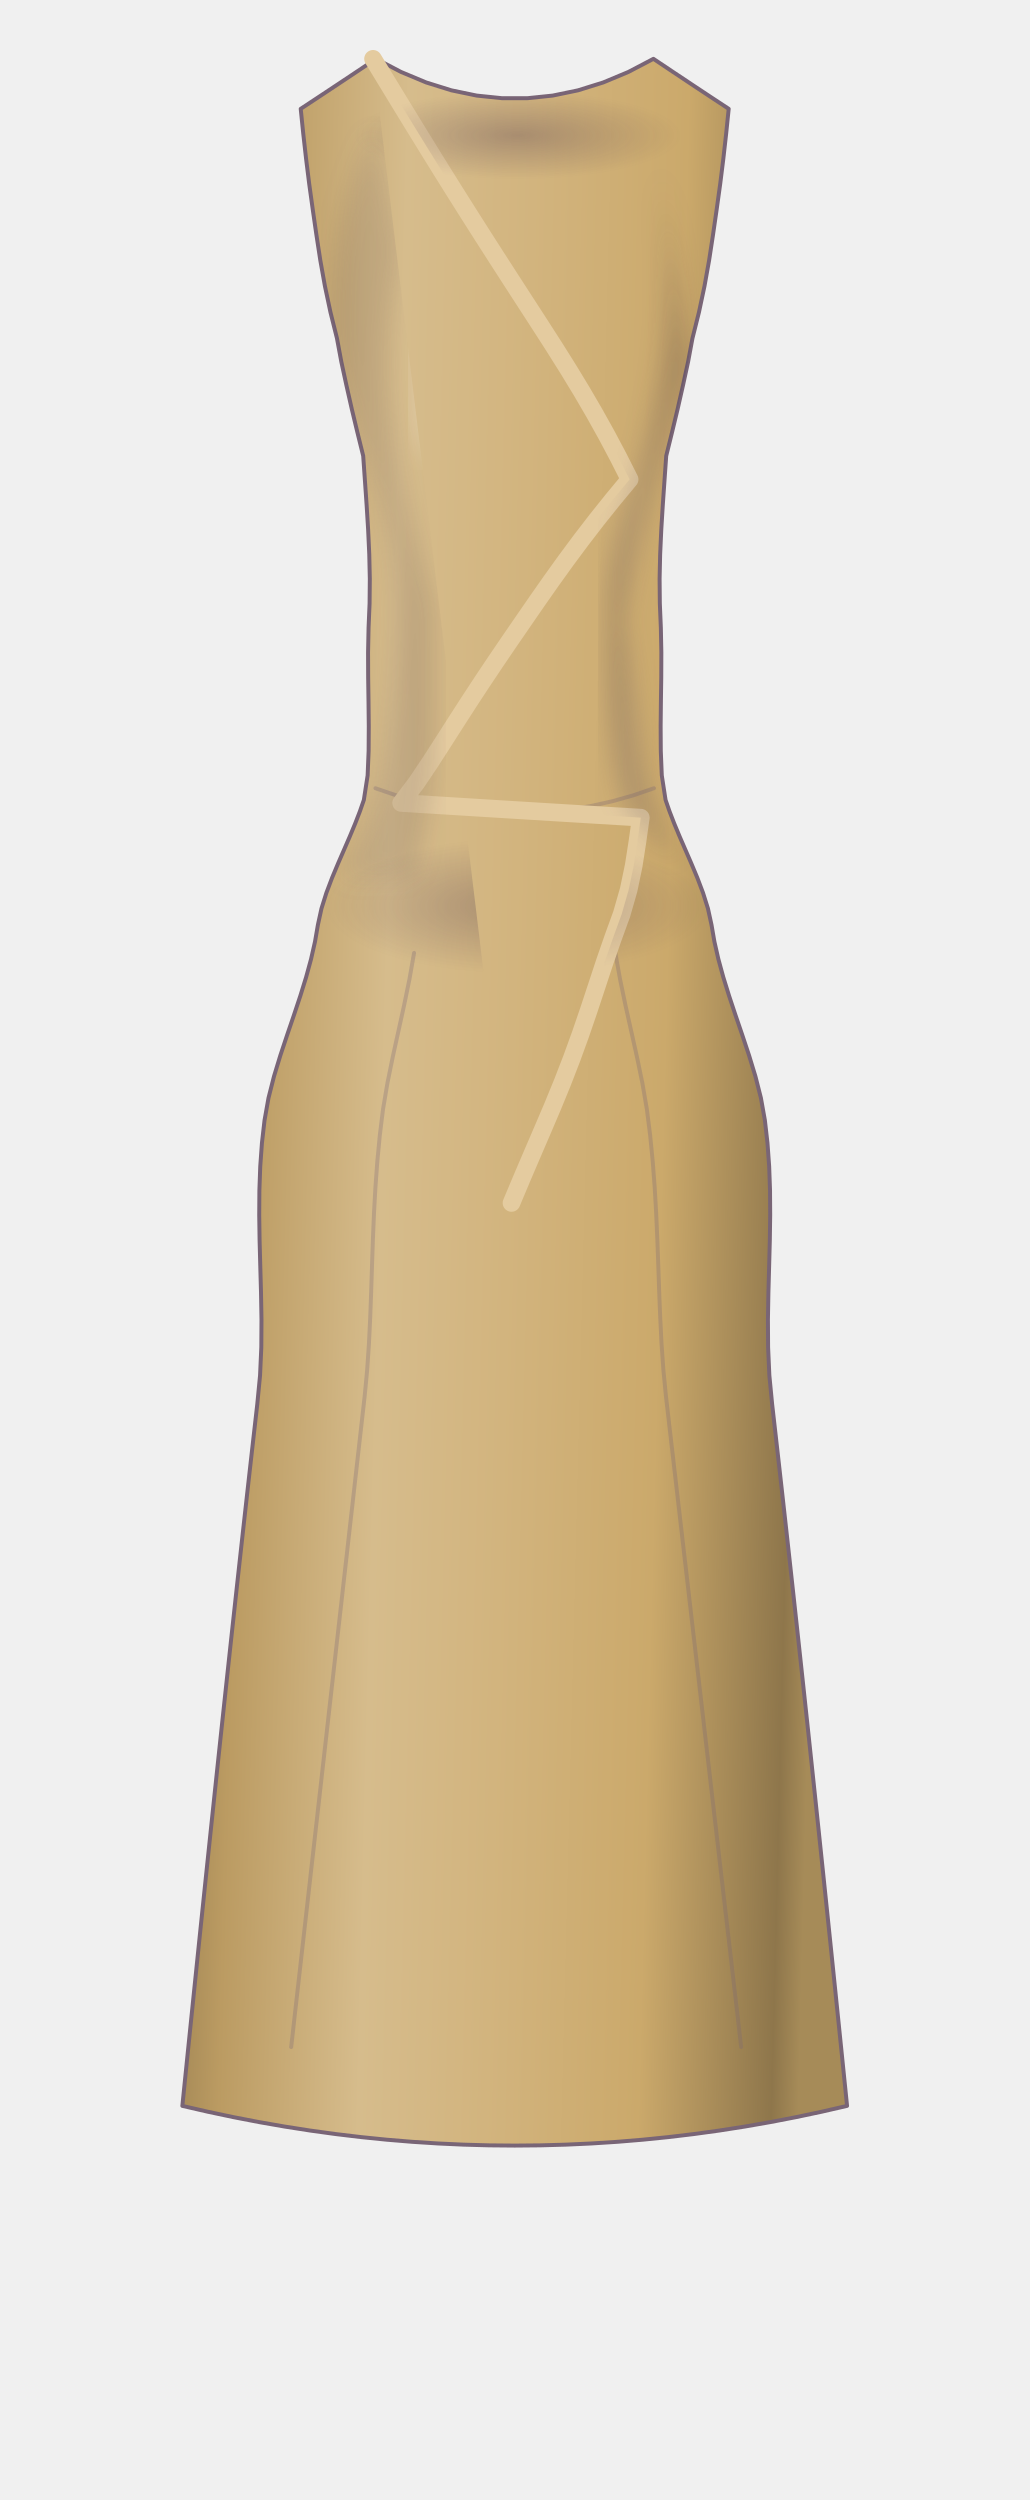
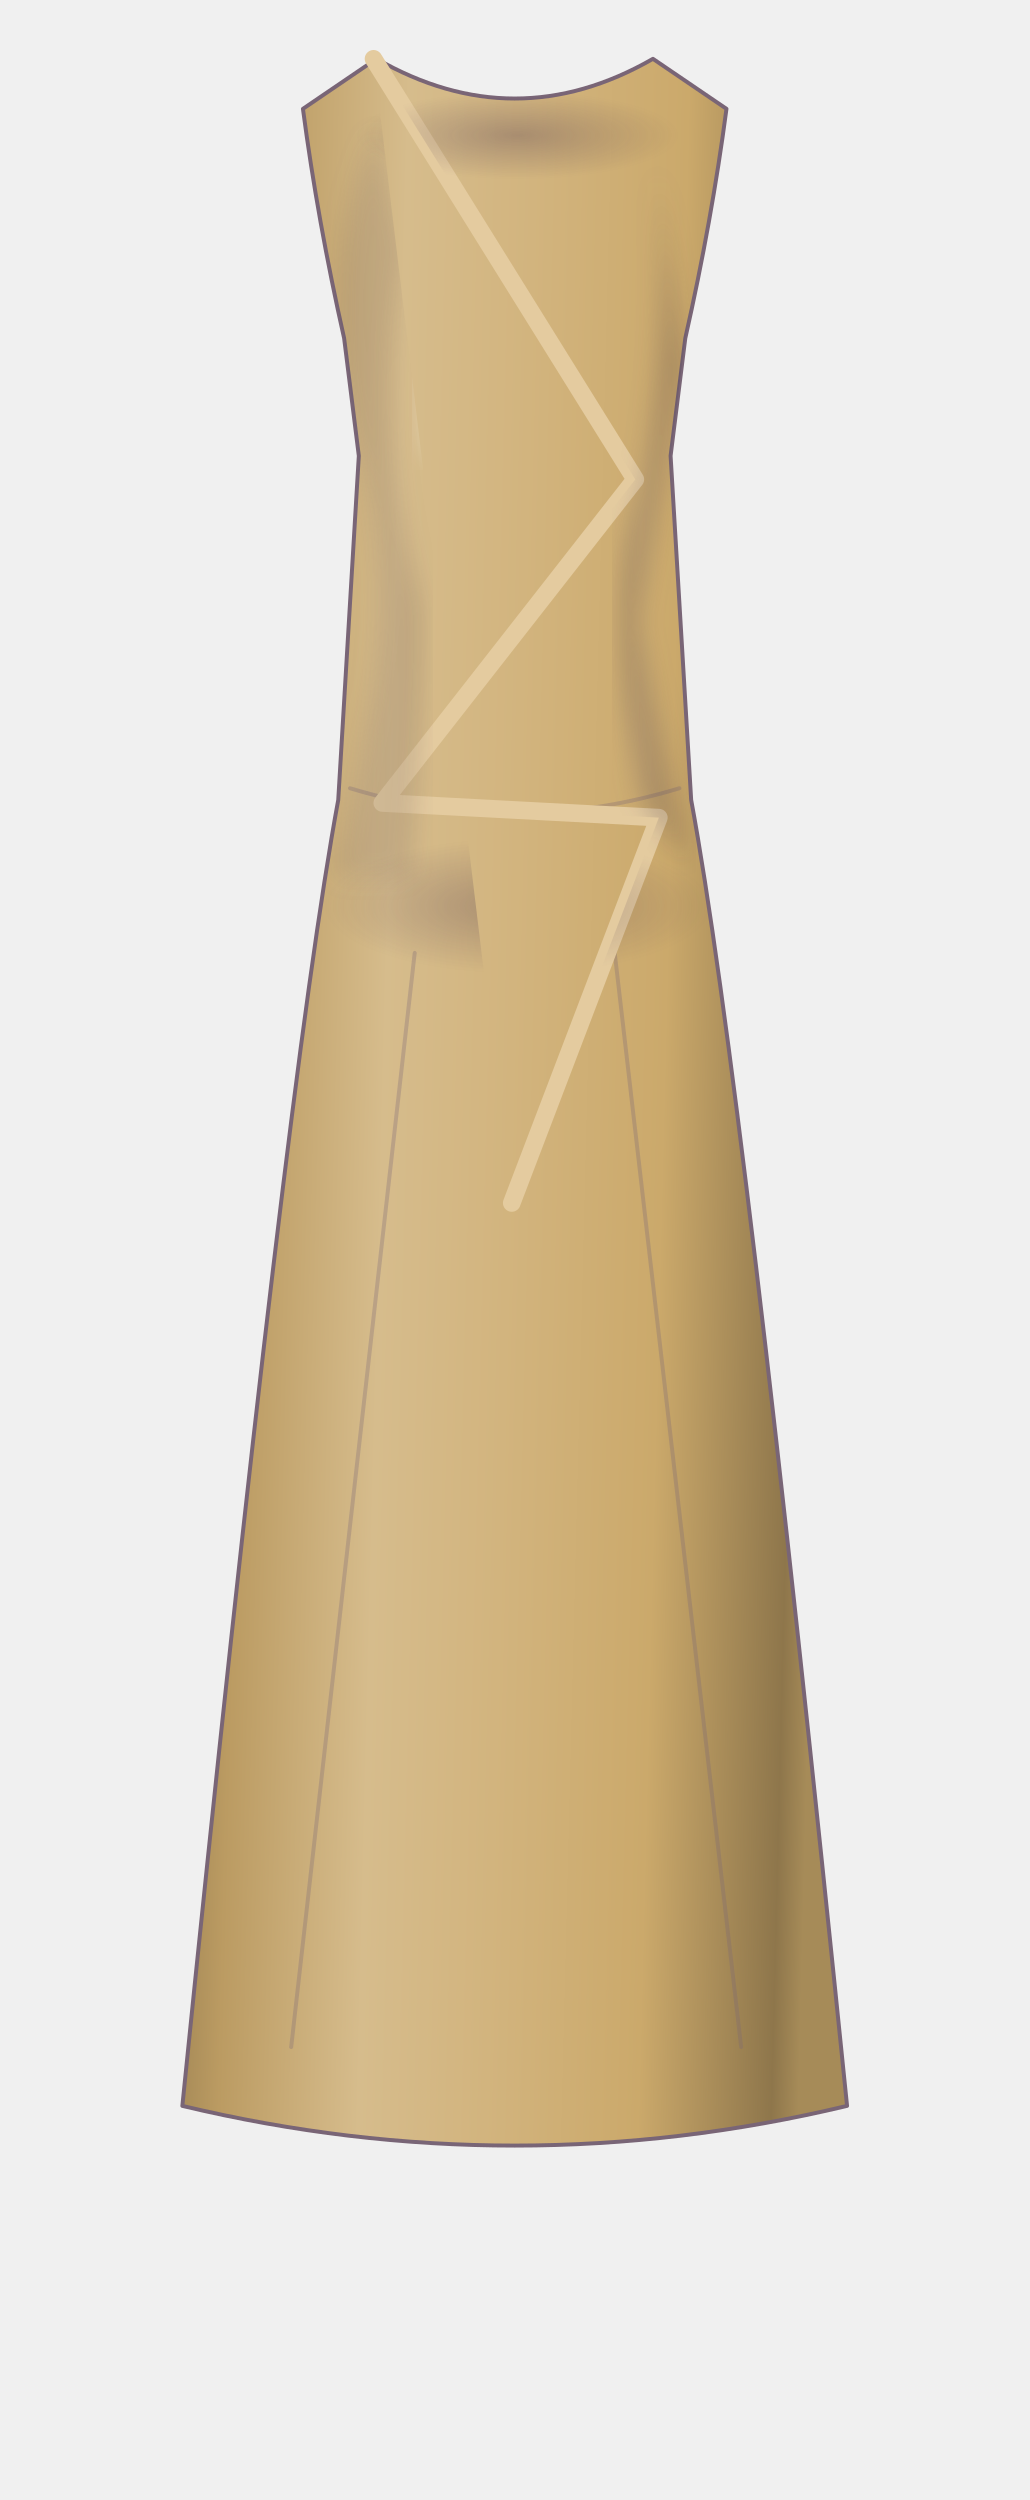
<svg xmlns="http://www.w3.org/2000/svg" width="350" height="850" viewBox="185 330 350 850" fill="none">
  <defs>
-     <linearGradient id="m7dtg3d-0" x1="0" y1="0" x2="1" y2=".08">
+     <linearGradient id="mvuzkvw-0" x1="0" y1="0" x2="1" y2=".08">
      <stop stop-color="#90784c" />
      <stop offset=".13" stop-color="#bb9b62" />
      <stop offset=".34" stop-color="#d6bc8c" />
      <stop offset=".53" stop-color="#d2b47e" />
      <stop offset=".76" stop-color="#cba96b" />
      <stop offset=".96" stop-color="#8e764b" />
      <stop offset="1" stop-color="#a68b58" />
    </linearGradient>
-     <linearGradient id="m7dtg3d-1" x1="0" y1="0" x2="1" y2=".08">
+     <linearGradient id="mvuzkvw-1" x1="0" y1="0" x2="1" y2=".08">
      <stop stop-color="#221728" />
      <stop offset=".13" stop-color="#2c1d34" />
      <stop offset=".34" stop-color="#5e5165" />
      <stop offset=".53" stop-color="#4b3d53" />
      <stop offset=".76" stop-color="#302039" />
      <stop offset=".96" stop-color="#221628" />
      <stop offset="1" stop-color="#271a2f" />
    </linearGradient>
  </defs>
  <g stroke="#796576" stroke-width="1.35" stroke-linecap="round" stroke-linejoin="round">
    <defs>
      <clipPath id="cloth-clip">
-         <path d="M312.836 350L306.485 354.25L300.103 358.5L293.689 362.75L287.242 367L288.108 375.469L289.067 383.988L290.134 392.556L291.327 401.173L292.577 409.84L293.911 418.556L295.48 427.321L297.349 436.136L299.557 445L301.047 453L302.779 461L304.591 469L306.513 477L308.486 485L309.07 493.357L309.65 501.714L310.164 510.071L310.548 518.429L310.736 526.786L310.659 535.143L310.309 543.5L310.142 551.857L310.172 560.214L310.292 568.571L310.384 576.929L310.332 585.286L309.993 593.643L308.704 602L307.348 605.902L305.76 610.006L303.967 614.314L302.012 618.826L299.962 623.54L297.907 628.458L295.969 633.578L294.3 638.902L293.091 644.43L292.102 650.16L290.757 656.094L289.08 662.23L287.119 668.57L284.943 675.114L282.642 681.86L280.331 688.81L278.155 695.962L276.289 703.318L274.942 710.878L274.056 718.64L273.482 726.606L273.19 734.774L273.136 743.146L273.261 751.722L273.493 760.5L273.743 769.482L273.903 778.666L273.845 788.054L273.419 797.646L272.472 807.44L271.334 817.438L270.181 827.638L269.014 838.042L267.833 848.65L266.638 859.46L265.428 870.474L264.205 881.69L262.967 893.11L261.714 904.734L260.448 916.56L259.167 928.59L257.872 940.822L256.563 953.258L255.24 965.898L253.902 978.74L252.55 991.786L251.184 1005.034L249.804 1018.486L248.409 1032.142L247 1046L255.692 1047.997L264.385 1049.834L273.077 1051.512L281.769 1053.03L290.462 1054.388L299.154 1055.586L307.846 1056.624L316.538 1057.503L325.231 1058.222L333.923 1058.781L342.615 1059.18L351.308 1059.42L360 1059.5L368.692 1059.42L377.385 1059.18L386.077 1058.781L394.769 1058.222L403.462 1057.503L412.154 1056.624L420.846 1055.586L429.538 1054.388L438.231 1053.03L446.923 1051.512L455.615 1049.834L464.308 1047.997L473 1046L471.591 1032.142L470.196 1018.486L468.816 1005.034L467.45 991.786L466.098 978.74L464.76 965.898L463.437 953.258L462.128 940.822L460.833 928.59L459.552 916.56L458.286 904.734L457.033 893.11L455.795 881.69L454.572 870.474L453.362 859.46L452.167 848.65L450.986 838.042L449.819 827.638L448.666 817.438L447.528 807.44L446.581 797.646L446.155 788.054L446.097 778.666L446.257 769.482L446.507 760.5L446.739 751.722L446.864 743.146L446.81 734.774L446.518 726.606L445.944 718.64L445.058 710.878L443.711 703.318L441.845 695.962L439.669 688.81L437.358 681.86L435.057 675.114L432.881 668.57L430.92 662.23L429.243 656.094L427.898 650.16L426.909 644.43L425.7 638.902L424.031 633.578L422.093 628.458L420.038 623.54L417.988 618.826L416.033 614.314L414.24 610.006L412.652 605.902L411.296 602L410.007 593.643L409.668 585.286L409.616 576.929L409.708 568.571L409.828 560.214L409.858 551.857L409.691 543.5L409.341 535.143L409.264 526.786L409.452 518.429L409.836 510.071L410.35 501.714L410.93 493.357L411.514 485L413.487 477L415.409 469L417.221 461L418.953 453L420.443 445L422.651 436.136L424.52 427.321L426.089 418.556L427.423 409.84L428.673 401.173L429.866 392.556L430.933 383.988L431.892 375.469L432.758 367L426.311 362.75L419.897 358.5L413.515 354.25L407.164 350L398.649 354.463L390.103 358.033L381.526 360.711L372.926 362.496L364.31 363.388L355.69 363.388L347.074 362.496L338.474 360.711L329.897 358.033L321.351 354.463L312.836 350Z" fill="url(#m7dtg3d-0)" />
-         <path d="M312.642 598L319.684 600.414L326.808 602.426L334.037 604.036L341.37 605.243L348.786 606.047L356.256 606.45L363.744 606.45L371.214 606.047L378.63 605.243L385.963 604.036L393.192 602.426L400.316 600.414L407.358 598M325.787 654L324.223 662.857L322.411 671.714L320.466 680.571L318.521 689.429L316.721 698.286L315.227 707.143L314.136 716L313.291 724.857L312.644 733.714L312.156 742.571L311.785 751.429L311.483 760.286L311.196 769.143L310.869 778L310.439 786.857L309.839 795.714L309 804.571L308 813.429L307 822.286L306 831.143L305 840L304 848.857L303 857.714L302 866.571L301 875.429L300 884.286L299 893.143L298 902L297 910.857L296 919.714L295 928.571L294 937.429L293 946.286L292 955.143L291 964L290 972.857L289 981.714L288 990.571L287 999.429L286 1008.286L285 1017.143L284 1026M394.213 654L395.801 662.857L397.639 671.714L399.61 680.571L401.583 689.429L403.411 698.286L404.933 707.143L406.05 716L406.921 724.857L407.592 733.714L408.102 742.571L408.495 751.429L408.819 760.286L409.125 769.143L409.473 778L409.923 786.857L410.543 795.714L411.405 804.571L412.429 813.429L413.452 822.286L414.476 831.143L415.5 840L416.524 848.857L417.548 857.714L418.571 866.571L419.595 875.429L420.619 884.286L421.643 893.143L422.667 902L423.69 910.857L424.714 919.714L425.738 928.571L426.762 937.429L427.786 946.286L428.81 955.143L429.833 964L430.857 972.857L431.881 981.714L432.905 990.571L433.929 999.429L434.952 1008.286L435.976 1017.143L437 1026" stroke="#796576" opacity="0.3" />
-         <path d="M311.833 350L316.413 357.526L320.998 365.053L325.6 372.579L330.23 380.105L334.894 387.632L339.598 395.158L344.344 402.684L349.129 410.211L353.949 417.737L358.798 425.263L363.666 432.789L368.539 440.316L373.374 447.842L378.103 455.368L382.679 462.895L387.071 470.421L391.264 477.947L395.257 485.474L399.065 493L393.367 499.875L387.869 506.75L382.575 513.625L377.47 520.5L372.529 527.375L367.713 534.25L362.97 541.125L358.245 548L353.569 554.875L348.973 561.75L344.467 568.625L340.036 575.5L335.641 582.375L331.219 589.25L326.606 596.125L321.398 603L328.679 603.455L335.981 603.909L343.307 604.364L350.658 604.818L358.034 605.273L365.436 605.727L372.866 606.182L380.323 606.636L387.81 607.091L395.326 607.545L402.872 608L401.726 616.188L400.449 624.375L398.741 632.563L396.393 640.75L393.417 648.938L390.582 657.125L387.88 665.313L385.175 673.5L382.368 681.688L379.394 689.875L376.224 698.063L372.867 706.25L369.374 714.438L365.85 722.625L362.349 730.813L358.907 739" fill="none" stroke="#e4cb9f" stroke-width="6" />
+         <path d="M313 350 L288 367 Q293 405 302 445 L307 485 L300 602 Q282.4 697 247 1046 Q360 1073 473 1046 Q437.6 697 420 602 L413 485 L418 445 Q427 405 432 367 L407 350 Q360 377 313 350Z" fill="url(#mvuzkvw-0)" />
+         <path d="M304 598 Q360 615 416 598 M326 654 L284 1026 M394 654 L437 1026" stroke="#796576" opacity="0.3" />
+         <path d="M312 350 L401 493 L315 603 L409 608 L359 739" fill="none" stroke="#e4cb9f" stroke-width="6" />
      </clipPath>
      <linearGradient id="cloth-round">
        <stop stop-color="#302039" stop-opacity=".24" />
        <stop offset=".3" stop-color="#fff" stop-opacity=".27" />
        <stop offset=".58" stop-color="#fff" stop-opacity="0" />
        <stop offset=".87" stop-color="#302039" stop-opacity=".26" />
        <stop offset="1" stop-color="#fff" stop-opacity=".1" />
      </linearGradient>
      <radialGradient id="cloth-occlusion">
        <stop stop-color="#46304a" stop-opacity=".3" />
        <stop offset="1" stop-color="#46304a" stop-opacity="0" />
      </radialGradient>
      <filter id="cloth-soft">
        <feGaussianBlur stdDeviation="4" />
      </filter>
    </defs>
-     <path d="M312.836 350L306.485 354.25L300.103 358.5L293.689 362.75L287.242 367L288.108 375.469L289.067 383.988L290.134 392.556L291.327 401.173L292.577 409.84L293.911 418.556L295.48 427.321L297.349 436.136L299.557 445L301.047 453L302.779 461L304.591 469L306.513 477L308.486 485L309.07 493.357L309.65 501.714L310.164 510.071L310.548 518.429L310.736 526.786L310.659 535.143L310.309 543.5L310.142 551.857L310.172 560.214L310.292 568.571L310.384 576.929L310.332 585.286L309.993 593.643L308.704 602L307.348 605.902L305.76 610.006L303.967 614.314L302.012 618.826L299.962 623.54L297.907 628.458L295.969 633.578L294.3 638.902L293.091 644.43L292.102 650.16L290.757 656.094L289.08 662.23L287.119 668.57L284.943 675.114L282.642 681.86L280.331 688.81L278.155 695.962L276.289 703.318L274.942 710.878L274.056 718.64L273.482 726.606L273.19 734.774L273.136 743.146L273.261 751.722L273.493 760.5L273.743 769.482L273.903 778.666L273.845 788.054L273.419 797.646L272.472 807.44L271.334 817.438L270.181 827.638L269.014 838.042L267.833 848.65L266.638 859.46L265.428 870.474L264.205 881.69L262.967 893.11L261.714 904.734L260.448 916.56L259.167 928.59L257.872 940.822L256.563 953.258L255.24 965.898L253.902 978.74L252.55 991.786L251.184 1005.034L249.804 1018.486L248.409 1032.142L247 1046L255.692 1047.997L264.385 1049.834L273.077 1051.512L281.769 1053.03L290.462 1054.388L299.154 1055.586L307.846 1056.624L316.538 1057.503L325.231 1058.222L333.923 1058.781L342.615 1059.18L351.308 1059.42L360 1059.5L368.692 1059.42L377.385 1059.18L386.077 1058.781L394.769 1058.222L403.462 1057.503L412.154 1056.624L420.846 1055.586L429.538 1054.388L438.231 1053.03L446.923 1051.512L455.615 1049.834L464.308 1047.997L473 1046L471.591 1032.142L470.196 1018.486L468.816 1005.034L467.45 991.786L466.098 978.74L464.76 965.898L463.437 953.258L462.128 940.822L460.833 928.59L459.552 916.56L458.286 904.734L457.033 893.11L455.795 881.69L454.572 870.474L453.362 859.46L452.167 848.65L450.986 838.042L449.819 827.638L448.666 817.438L447.528 807.44L446.581 797.646L446.155 788.054L446.097 778.666L446.257 769.482L446.507 760.5L446.739 751.722L446.864 743.146L446.81 734.774L446.518 726.606L445.944 718.64L445.058 710.878L443.711 703.318L441.845 695.962L439.669 688.81L437.358 681.86L435.057 675.114L432.881 668.57L430.92 662.23L429.243 656.094L427.898 650.16L426.909 644.43L425.7 638.902L424.031 633.578L422.093 628.458L420.038 623.54L417.988 618.826L416.033 614.314L414.24 610.006L412.652 605.902L411.296 602L410.007 593.643L409.668 585.286L409.616 576.929L409.708 568.571L409.828 560.214L409.858 551.857L409.691 543.5L409.341 535.143L409.264 526.786L409.452 518.429L409.836 510.071L410.35 501.714L410.93 493.357L411.514 485L413.487 477L415.409 469L417.221 461L418.953 453L420.443 445L422.651 436.136L424.52 427.321L426.089 418.556L427.423 409.84L428.673 401.173L429.866 392.556L430.933 383.988L431.892 375.469L432.758 367L426.311 362.75L419.897 358.5L413.515 354.25L407.164 350L398.649 354.463L390.103 358.033L381.526 360.711L372.926 362.496L364.31 363.388L355.69 363.388L347.074 362.496L338.474 360.711L329.897 358.033L321.351 354.463L312.836 350Z" fill="url(#m7dtg3d-0)" />
-     <path d="M312.642 598L319.684 600.414L326.808 602.426L334.037 604.036L341.37 605.243L348.786 606.047L356.256 606.45L363.744 606.45L371.214 606.047L378.63 605.243L385.963 604.036L393.192 602.426L400.316 600.414L407.358 598M325.787 654L324.223 662.857L322.411 671.714L320.466 680.571L318.521 689.429L316.721 698.286L315.227 707.143L314.136 716L313.291 724.857L312.644 733.714L312.156 742.571L311.785 751.429L311.483 760.286L311.196 769.143L310.869 778L310.439 786.857L309.839 795.714L309 804.571L308 813.429L307 822.286L306 831.143L305 840L304 848.857L303 857.714L302 866.571L301 875.429L300 884.286L299 893.143L298 902L297 910.857L296 919.714L295 928.571L294 937.429L293 946.286L292 955.143L291 964L290 972.857L289 981.714L288 990.571L287 999.429L286 1008.286L285 1017.143L284 1026M394.213 654L395.801 662.857L397.639 671.714L399.61 680.571L401.583 689.429L403.411 698.286L404.933 707.143L406.05 716L406.921 724.857L407.592 733.714L408.102 742.571L408.495 751.429L408.819 760.286L409.125 769.143L409.473 778L409.923 786.857L410.543 795.714L411.405 804.571L412.429 813.429L413.452 822.286L414.476 831.143L415.5 840L416.524 848.857L417.548 857.714L418.571 866.571L419.595 875.429L420.619 884.286L421.643 893.143L422.667 902L423.69 910.857L424.714 919.714L425.738 928.571L426.762 937.429L427.786 946.286L428.81 955.143L429.833 964L430.857 972.857L431.881 981.714L432.905 990.571L433.929 999.429L434.952 1008.286L435.976 1017.143L437 1026" stroke="#796576" opacity="0.3" />
-     <path d="M311.833 350L316.413 357.526L320.998 365.053L325.6 372.579L330.23 380.105L334.894 387.632L339.598 395.158L344.344 402.684L349.129 410.211L353.949 417.737L358.798 425.263L363.666 432.789L368.539 440.316L373.374 447.842L378.103 455.368L382.679 462.895L387.071 470.421L391.264 477.947L395.257 485.474L399.065 493L393.367 499.875L387.869 506.75L382.575 513.625L377.47 520.5L372.529 527.375L367.713 534.25L362.97 541.125L358.245 548L353.569 554.875L348.973 561.75L344.467 568.625L340.036 575.5L335.641 582.375L331.219 589.25L326.606 596.125L321.398 603L328.679 603.455L335.981 603.909L343.307 604.364L350.658 604.818L358.034 605.273L365.436 605.727L372.866 606.182L380.323 606.636L387.81 607.091L395.326 607.545L402.872 608L401.726 616.188L400.449 624.375L398.741 632.563L396.393 640.75L393.417 648.938L390.582 657.125L387.88 665.313L385.175 673.5L382.368 681.688L379.394 689.875L376.224 698.063L372.867 706.25L369.374 714.438L365.85 722.625L362.349 730.813L358.907 739" fill="none" stroke="#e4cb9f" stroke-width="6" />
+     <path d="M313 350 L288 367 Q293 405 302 445 L307 485 L300 602 Q282.4 697 247 1046 Q360 1073 473 1046 Q437.6 697 420 602 L413 485 L418 445 Q427 405 432 367 L407 350 Q360 377 313 350Z" fill="url(#mvuzkvw-0)" />
+     <path d="M304 598 Q360 615 416 598 M326 654 L284 1026 M394 654 L437 1026" stroke="#796576" opacity="0.3" />
+     <path d="M312 350 L401 493 L315 603 L409 608 L359 739" fill="none" stroke="#e4cb9f" stroke-width="6" />
    <g data-material="cloth-volume" clip-path="url(#cloth-clip)">
-       <path d="M312.338 374L308.826 381.771L305.775 389.75L303.198 397.938L301.115 406.333L299.548 414.937L298.47 423.75L297.836 432.771L297.85 442L298.8 451.438L300.892 461.083L303.712 470.938L307.006 481L310.314 489.198L313.165 497.43L315.531 505.694L317.386 513.992L318.705 522.322L319.457 530.686L319.605 539.083L319.334 547.512L318.927 555.975L318.308 564.471L317.394 573L316.436 580.857L315.336 588.714L313.856 596.571L311.467 604.429L308.37 612.286L304.884 620.143L301.368 628L309.378 628L317.388 628L325.398 628L328.173 616.331L330.539 605.322L332.023 594.975L332.588 585.289L332.846 576.264L332.947 567.901L332.964 560.198L332.94 553.157L332.894 546.777L332.831 541.058L332.697 536L330.364 527.556L328.091 519.082L325.896 510.577L323.817 502.041L321.904 493.474L320.217 484.878L318.825 476.25L317.799 467.592L317.211 458.903L317.128 450.184L317.608 441.434L318.611 432.653L319.986 423.842L321.715 415Z" fill="url(#m7dtg3d-1)" stroke="none" opacity=".13" filter="url(#cloth-soft)" />
-       <path d="M408.986 386L410.057 395.041L410.901 404.012L411.5 412.911L411.841 421.74L411.909 430.497L411.692 439.183L411.076 447.799L409.956 456.343L408.411 464.817L406.522 473.219L404.365 481.55L402.01 489.811L399.52 498L397.05 504.681L395.003 511.722L393.395 519.125L392.247 526.889L391.593 535.014L391.441 543.5L391.493 552.347L391.72 561.556L392.191 571.125L393.009 581.056L394.318 591.347L396.762 602L402.476 609L408.768 616L415.471 623L411.762 614.8L408.357 606.6L405.623 598.4L403.855 590.2L402.615 582L401.542 573.8L400.528 565.6L399.478 557.4L398.311 549.2L396.958 541L398.483 532.4L400.284 523.8L402.337 515.2L404.607 506.6L407.048 498L409.61 489.4L412.233 480.8L414.85 472.2L417.388 463.6L419.998 455Z" fill="url(#m7dtg3d-1)" stroke="none" opacity=".24" filter="url(#cloth-soft)" />
-       <path d="M329.073 406L326.992 417.012L325.664 427.383L325.105 437.111L325.367 446.198L326.534 454.642L328.511 462.444L331.204 469.605L334.539 476.123L338.461 482" fill="none" stroke="#fff" stroke-width="16" opacity=".22" filter="url(#cloth-soft)" />
-       <path d="M264.729 438L262.504 446.615L259.798 455.231L256.701 463.846L253.303 472.462L249.695 481.077L245.967 489.692L242.209 498.308L238.513 506.923L234.968 515.538L231.664 524.154L228.693 532.769L226.144 541.385L224.107 550L224.565 556.402L225.381 563.109L226.579 570.121L228.065 577.438L229.707 585.059L231.332 592.984L232.715 601.215L233.582 609.75L233.599 618.59L233.222 627.734L233.673 637.184L234.769 646.938L236.239 656.996L237.75 667.359L238.903 678.027L239.227 689M452.341 439L454.77 447.538L457.662 456.077L460.93 464.615L464.485 473.154L468.239 481.692L472.105 490.231L475.994 498.769L479.818 507.308L483.49 515.846L486.921 524.385L490.024 532.923L492.711 541.462L494.893 550L494.91 556.523L494.501 563.344L493.654 570.461L492.469 577.875L491.086 585.586L489.688 593.594L488.508 601.898L487.828 610.5L487.991 619.398L488.346 628.594L487.816 638.086L486.618 647.875L485.03 657.961L483.39 668.344L482.104 679.023L481.645 690" fill="none" stroke="#fff" stroke-width="14" opacity=".2" filter="url(#cloth-soft)" />
-       <path d="M416.848 376L416.638 376.979L416.428 377.958L415.743 378.92L415.058 379.882L413.908 380.811L412.758 381.74L411.162 382.62L409.564 383.5L407.548 384.316L405.53 385.131L403.128 385.869L400.724 386.607L397.976 387.253L395.226 387.9L392.18 388.445L389.132 388.99L385.84 389.424L382.547 389.858L379.067 390.174L375.585 390.489L371.977 390.68L368.369 390.872L364.696 390.936L361.023 391L357.35 390.936L353.678 390.872L350.069 390.68L346.461 390.489L342.979 390.174L339.498 389.858L336.205 389.424L332.912 388.99L329.864 388.445L326.817 387.9L324.067 387.253L321.318 386.607L318.913 385.869L316.51 385.131L314.491 384.316L312.474 383.5L310.876 382.62L309.279 381.74L308.127 380.811L306.977 379.882L306.29 378.92L305.604 377.958L305.394 376.979L305.183 376L305.449 375.021L305.716 374.042L306.454 373.08L307.191 372.118L308.387 371.189L309.581 370.26L311.213 369.38L312.843 368.5L314.882 367.684L316.919 366.869L319.33 366.131L321.739 365.393L324.481 364.747L327.221 364.1L330.247 363.555L333.271 363.01L336.53 362.576L339.787 362.142L343.224 361.826L346.66 361.511L350.216 361.32L353.773 361.128L357.39 361.064L361.008 361L364.625 361.064L368.243 361.128L371.799 361.32L375.356 361.511L378.792 361.826L382.229 362.142L385.487 362.576L388.746 363.01L391.771 363.555L394.797 364.1L397.538 364.747L400.28 365.393L402.69 366.131L405.102 366.869L407.14 367.684L409.179 368.5L410.81 369.38L412.443 370.26L413.638 371.189L414.835 372.118L415.573 373.08L416.313 374.042L416.58 375.021L416.848 376Z" fill="url(#cloth-occlusion)" stroke="none" />
-       <path d="M426.488 638L426.397 639.501L426.263 641.002L425.524 642.477L424.739 643.953L423.364 645.377L421.993 646.802L420.116 648.151L418.253 649.5L415.907 650.751L413.568 652.002L410.776 653.132L407.984 654.263L404.78 655.255L401.571 656.247L397.999 657.083L394.419 657.919L390.536 658.584L386.645 659.249L382.518 659.733L378.383 660.216L374.087 660.51L369.786 660.803L365.403 660.902L361.018 661L356.633 660.902L352.249 660.803L347.947 660.51L343.65 660.216L339.514 659.733L335.385 659.249L331.491 658.584L327.605 657.919L324.023 657.083L320.448 656.247L317.236 655.255L314.029 654.263L311.234 653.132L308.44 652.002L306.098 650.751L303.75 649.5L301.886 648.151L300.008 646.802L298.636 645.377L297.26 643.953L296.474 642.477L295.732 641.002L295.594 639.501L295.496 638L295.996 636.499L296.528 634.998L297.632 633.523L298.755 632.047L300.412 630.623L302.074 629.198L304.222 627.849L306.362 626.5L308.934 625.249L311.487 623.998L314.415 622.868L317.318 621.737L320.54 620.745L323.734 619.753L327.191 618.917L330.621 618.081L334.26 617.416L337.875 616.751L341.647 616.267L345.402 615.784L349.26 615.49L353.108 615.197L357.008 615.098L360.904 615L364.801 615.098L368.702 615.197L372.553 615.49L376.414 615.784L380.172 616.267L383.949 616.751L387.57 617.416L391.216 618.081L394.653 618.917L398.117 619.753L401.32 620.745L404.551 621.737L407.464 622.868L410.402 623.998L412.966 625.249L415.548 626.5L417.699 627.849L419.857 629.198L421.53 630.623L423.197 632.047L424.33 633.523L425.443 634.998L425.982 636.499L426.488 638Z" fill="url(#cloth-occlusion)" stroke="none" />
+       <path d="M313 374 Q292 420 306 481 Q320 526 310 573 L299 628 L324 628 Q330 562 329 536 Q311 477 323 415Z" fill="url(#mvuzkvw-1)" stroke="none" opacity=".13" filter="url(#cloth-soft)" />
+       <path d="M408 386 Q414 445 402 498 Q389 537 403 602 L419 623 L402 541 L418 455Z" fill="url(#mvuzkvw-1)" stroke="none" opacity=".24" filter="url(#cloth-soft)" />
+       <path d="M330 406 Q320 457 338 482" fill="none" stroke="#fff" stroke-width="16" opacity=".22" filter="url(#cloth-soft)" />
+       <path d="M269 438 L251 550 Q256 600 242 689 M448 439 L468 550 Q467 601 479 690" fill="none" stroke="#fff" stroke-width="14" opacity=".2" filter="url(#cloth-soft)" />
+       <ellipse cx="361" cy="376" rx="55" ry="15" fill="url(#cloth-occlusion)" stroke="none" />
+       <ellipse cx="361" cy="638" rx="66" ry="23" fill="url(#cloth-occlusion)" stroke="none" />
    </g>
  </g>
</svg>
